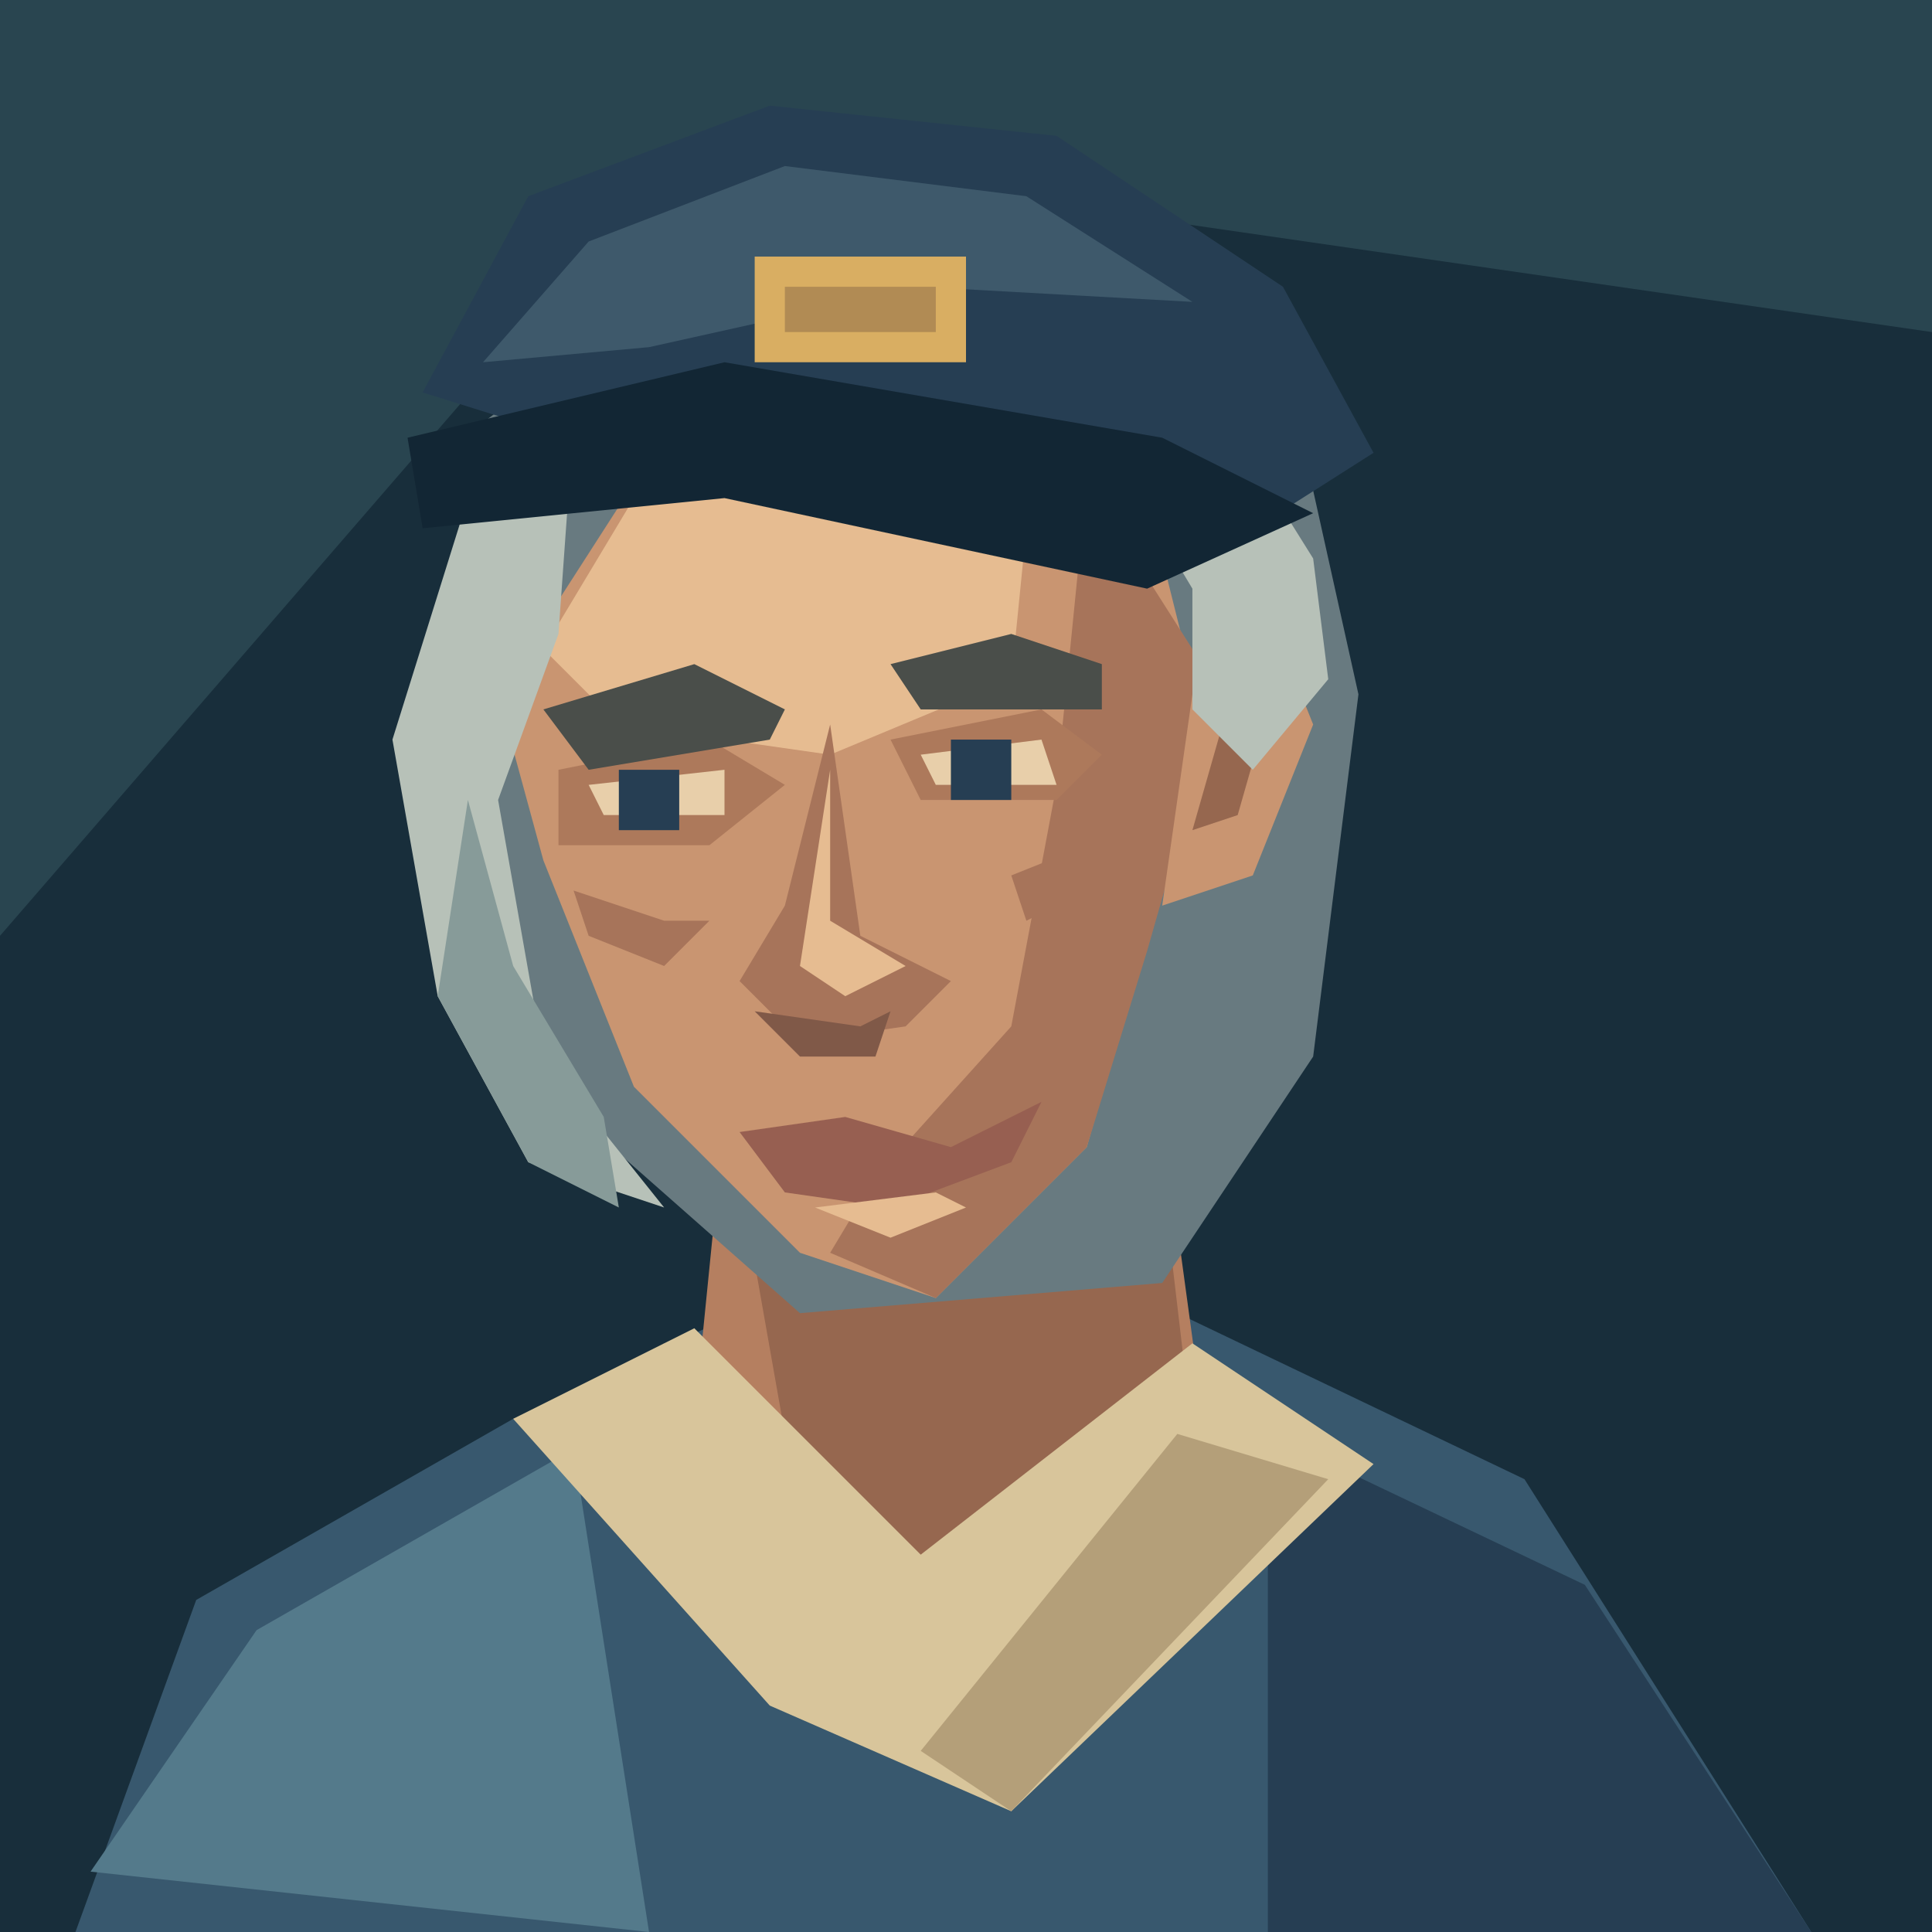
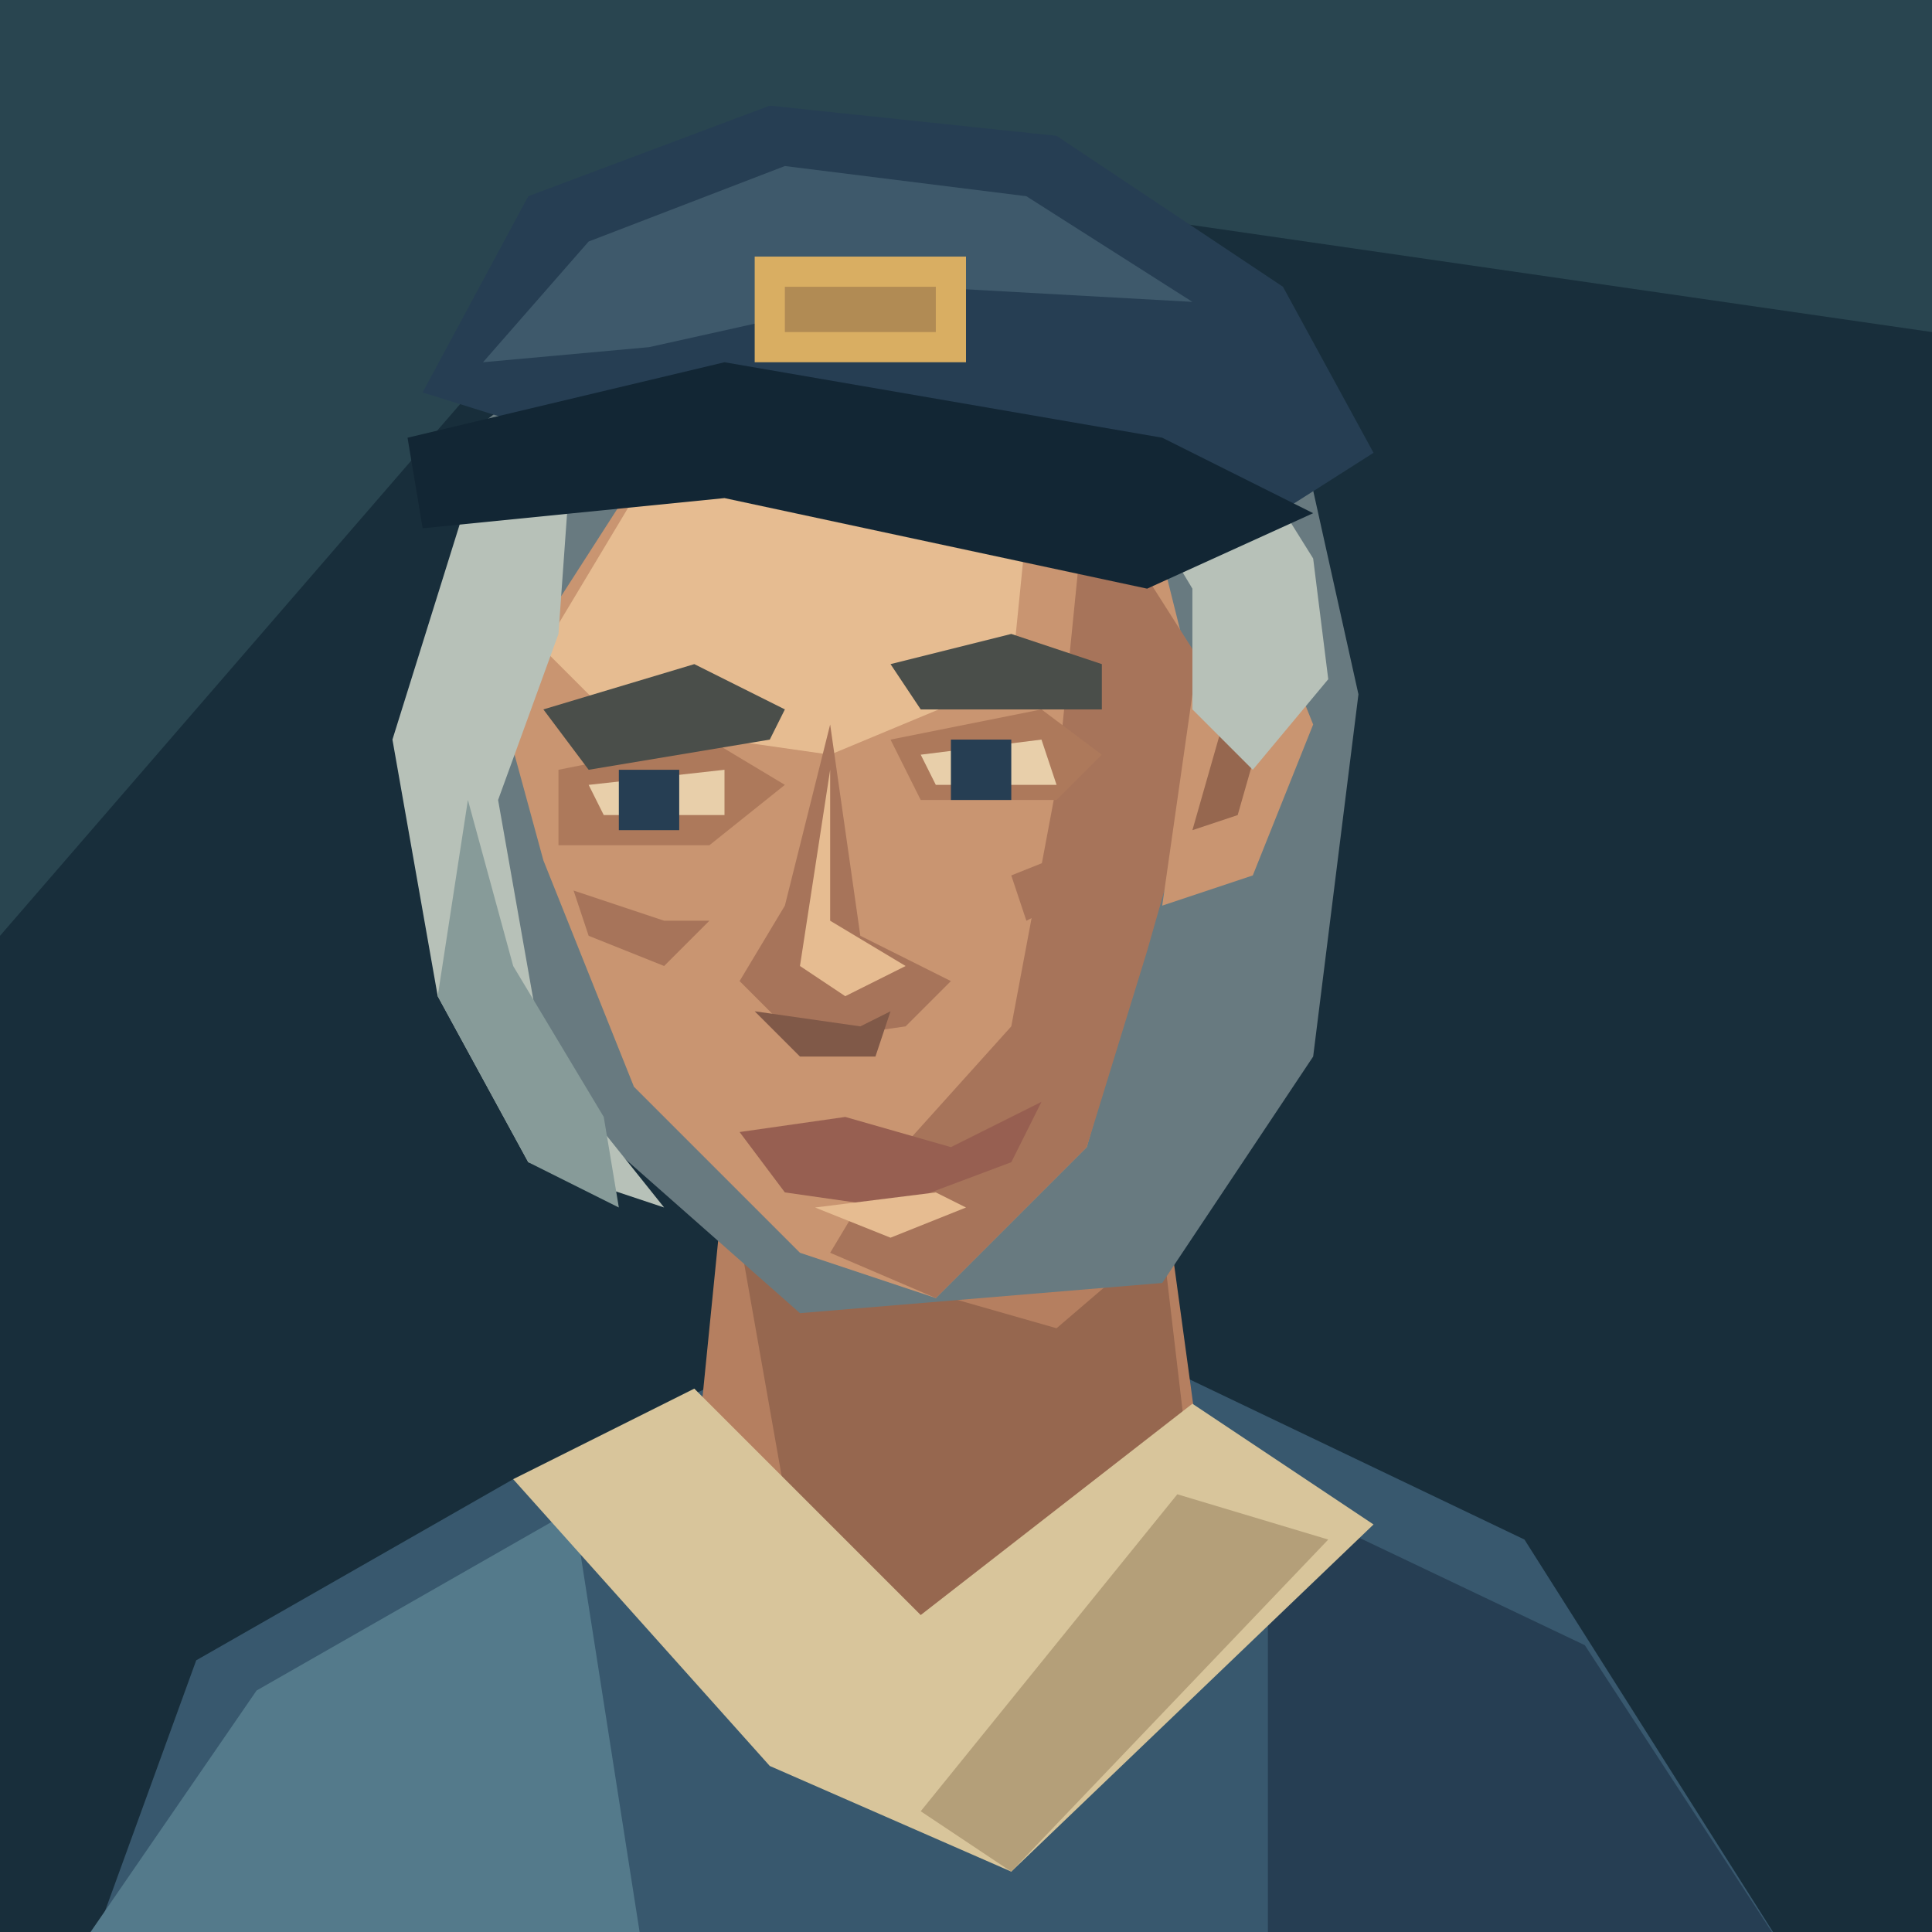
<svg xmlns="http://www.w3.org/2000/svg" width="128" height="128" viewBox="0 0 128 128">
  <path d="M0 0H128V128H0Z" fill="#182e3b" />
  <path d="M0 0H128V22L45 10L0 62Z" fill="#294550" />
-   <path d="M5 128L13 106 34 94 51 86 78 87 101 98 120 128Z" fill="#38586e" />
-   <path d="M6 124L17 108 38 96 43 128Z" fill="#547a8b" />
-   <path d="M84 95L105 105 120 128H84Z" fill="#263e53" />
-   <path d="M48 74L46 94 60 109 80 96 77 74Z" fill="#b57f60" />
-   <path d="M49 78L70 84 77 78 79 95 61 107 52 95Z" fill="#96674f" />
-   <path d="M34 94L46 88 61 103 79 89 91 97 67 120 51 113Z" fill="#d8c59b" />
-   <path d="M78 95L88 98 67 120 61 116Z" fill="#b49f79" />
+   <g transform="translate(0 4)" data-part="shoulders-and-neck">
+     <path d="M5 128L13 106 34 94 51 86 78 87 101 98 120 128Z" fill="#38586e" />
+     <path d="M6 124L17 108 38 96 43 128Z" fill="#547a8b" />
+     <path d="M84 95L105 105 120 128H84Z" fill="#263e53" />
+     <path d="M48 74L46 94 60 109 80 96 77 74Z" fill="#b57f60" />
+     <path d="M49 78L70 84 77 78 79 95 61 107 52 95Z" fill="#96674f" />
+     <path d="M34 94L46 88 61 103 79 89 91 97 67 120 51 113Z" fill="#d8c59b" />
+     <path d="M78 95L88 98 67 120 61 116Z" fill="#b49f79" />
+   </g>
  <path d="M32 28L45 18 70 16 86 28 90 46 87 70 77 85 53 87 36 72 29 50Z" fill="#687a80" />
  <path d="M42 32L60 25 76 33 80 49 76 62 72 76 62 86 53 83 42 72 36 57 33 46Z" fill="#c99571" />
  <path d="M42 33L58 29 68 35 67 45 55 50 41 48 36 43Z" fill="#e6bc91" />
  <path d="M72 32L79 43 80 49 76 63 72 76 62 86 55 83 58 78 67 68 70 52Z" fill="#a7745a" />
  <path d="M79 46L85 43 87 48 83 58 77 60Z" fill="#c99571" />
  <path d="M81 48L84 47 82 54 79 55Z" fill="#96674f" />
  <path d="M37 51L47 49 52 52 47 56 37 56Z M59 49L69 47 73 50 70 53 61 53Z" fill="#ad795b" />
  <path d="M36 47L46 44 52 47 51 49 39 51Z M59 44L67 42 73 44 73 47 61 47Z" fill="#4a4e4a" />
  <path d="M39 52L48 51 48 54H40Z M61 50L69 49 70 52H62Z" fill="#e8cfaa" />
  <path d="M41 51H45V55H41Z M63 49H67V53H63Z" fill="#263e53" />
  <path d="M55 48L52 60 49 65 53 69 60 68 63 65 57 62Z" fill="#a7745a" />
  <path d="M55 51L55 61 60 64 56 66 53 64Z" fill="#e6bc91" />
  <path d="M50 67L57 68 59 67 58 70H53Z" fill="#805948" />
  <path d="M49 75L56 74 63 76 69 73 67 77 59 80 52 79Z" fill="#975f51" />
  <path d="M54 80L62 79 64 80 59 82Z" fill="#e6bc91" />
  <path d="M38 59L44 61 47 61 44 64 39 62Z M67 58L72 56 72 59 68 61Z" fill="#a7745a" />
  <path d="M31 33L38 28 37 42 33 53 36 70 44 80 35 77 29 66 26 49Z" fill="#b7c1b8" />
  <path d="M31 53L34 64 40 74 41 80 35 77 29 66Z" fill="#879b99" />
  <path d="M74 27L82 29 87 37 88 45 83 51 79 47 79 39 76 34Z" fill="#b7c1b8" />
  <path d="M28 26L35 13 51 7 70 9 85 19 91 30 80 37 44 31Z" fill="#263e53" />
  <path d="M32 24L39 16 52 11 68 13 79 20 61 19 43 23Z" fill="#3e596b" />
  <path d="M27 29L48 24 77 29 87 34 76 39 48 33 28 35Z" fill="#122634" />
  <path d="M50 17H64V24H50Z" fill="#d9ae62" />
  <path d="M52 19H62V22H52Z" fill="#b18b54" />
</svg>
